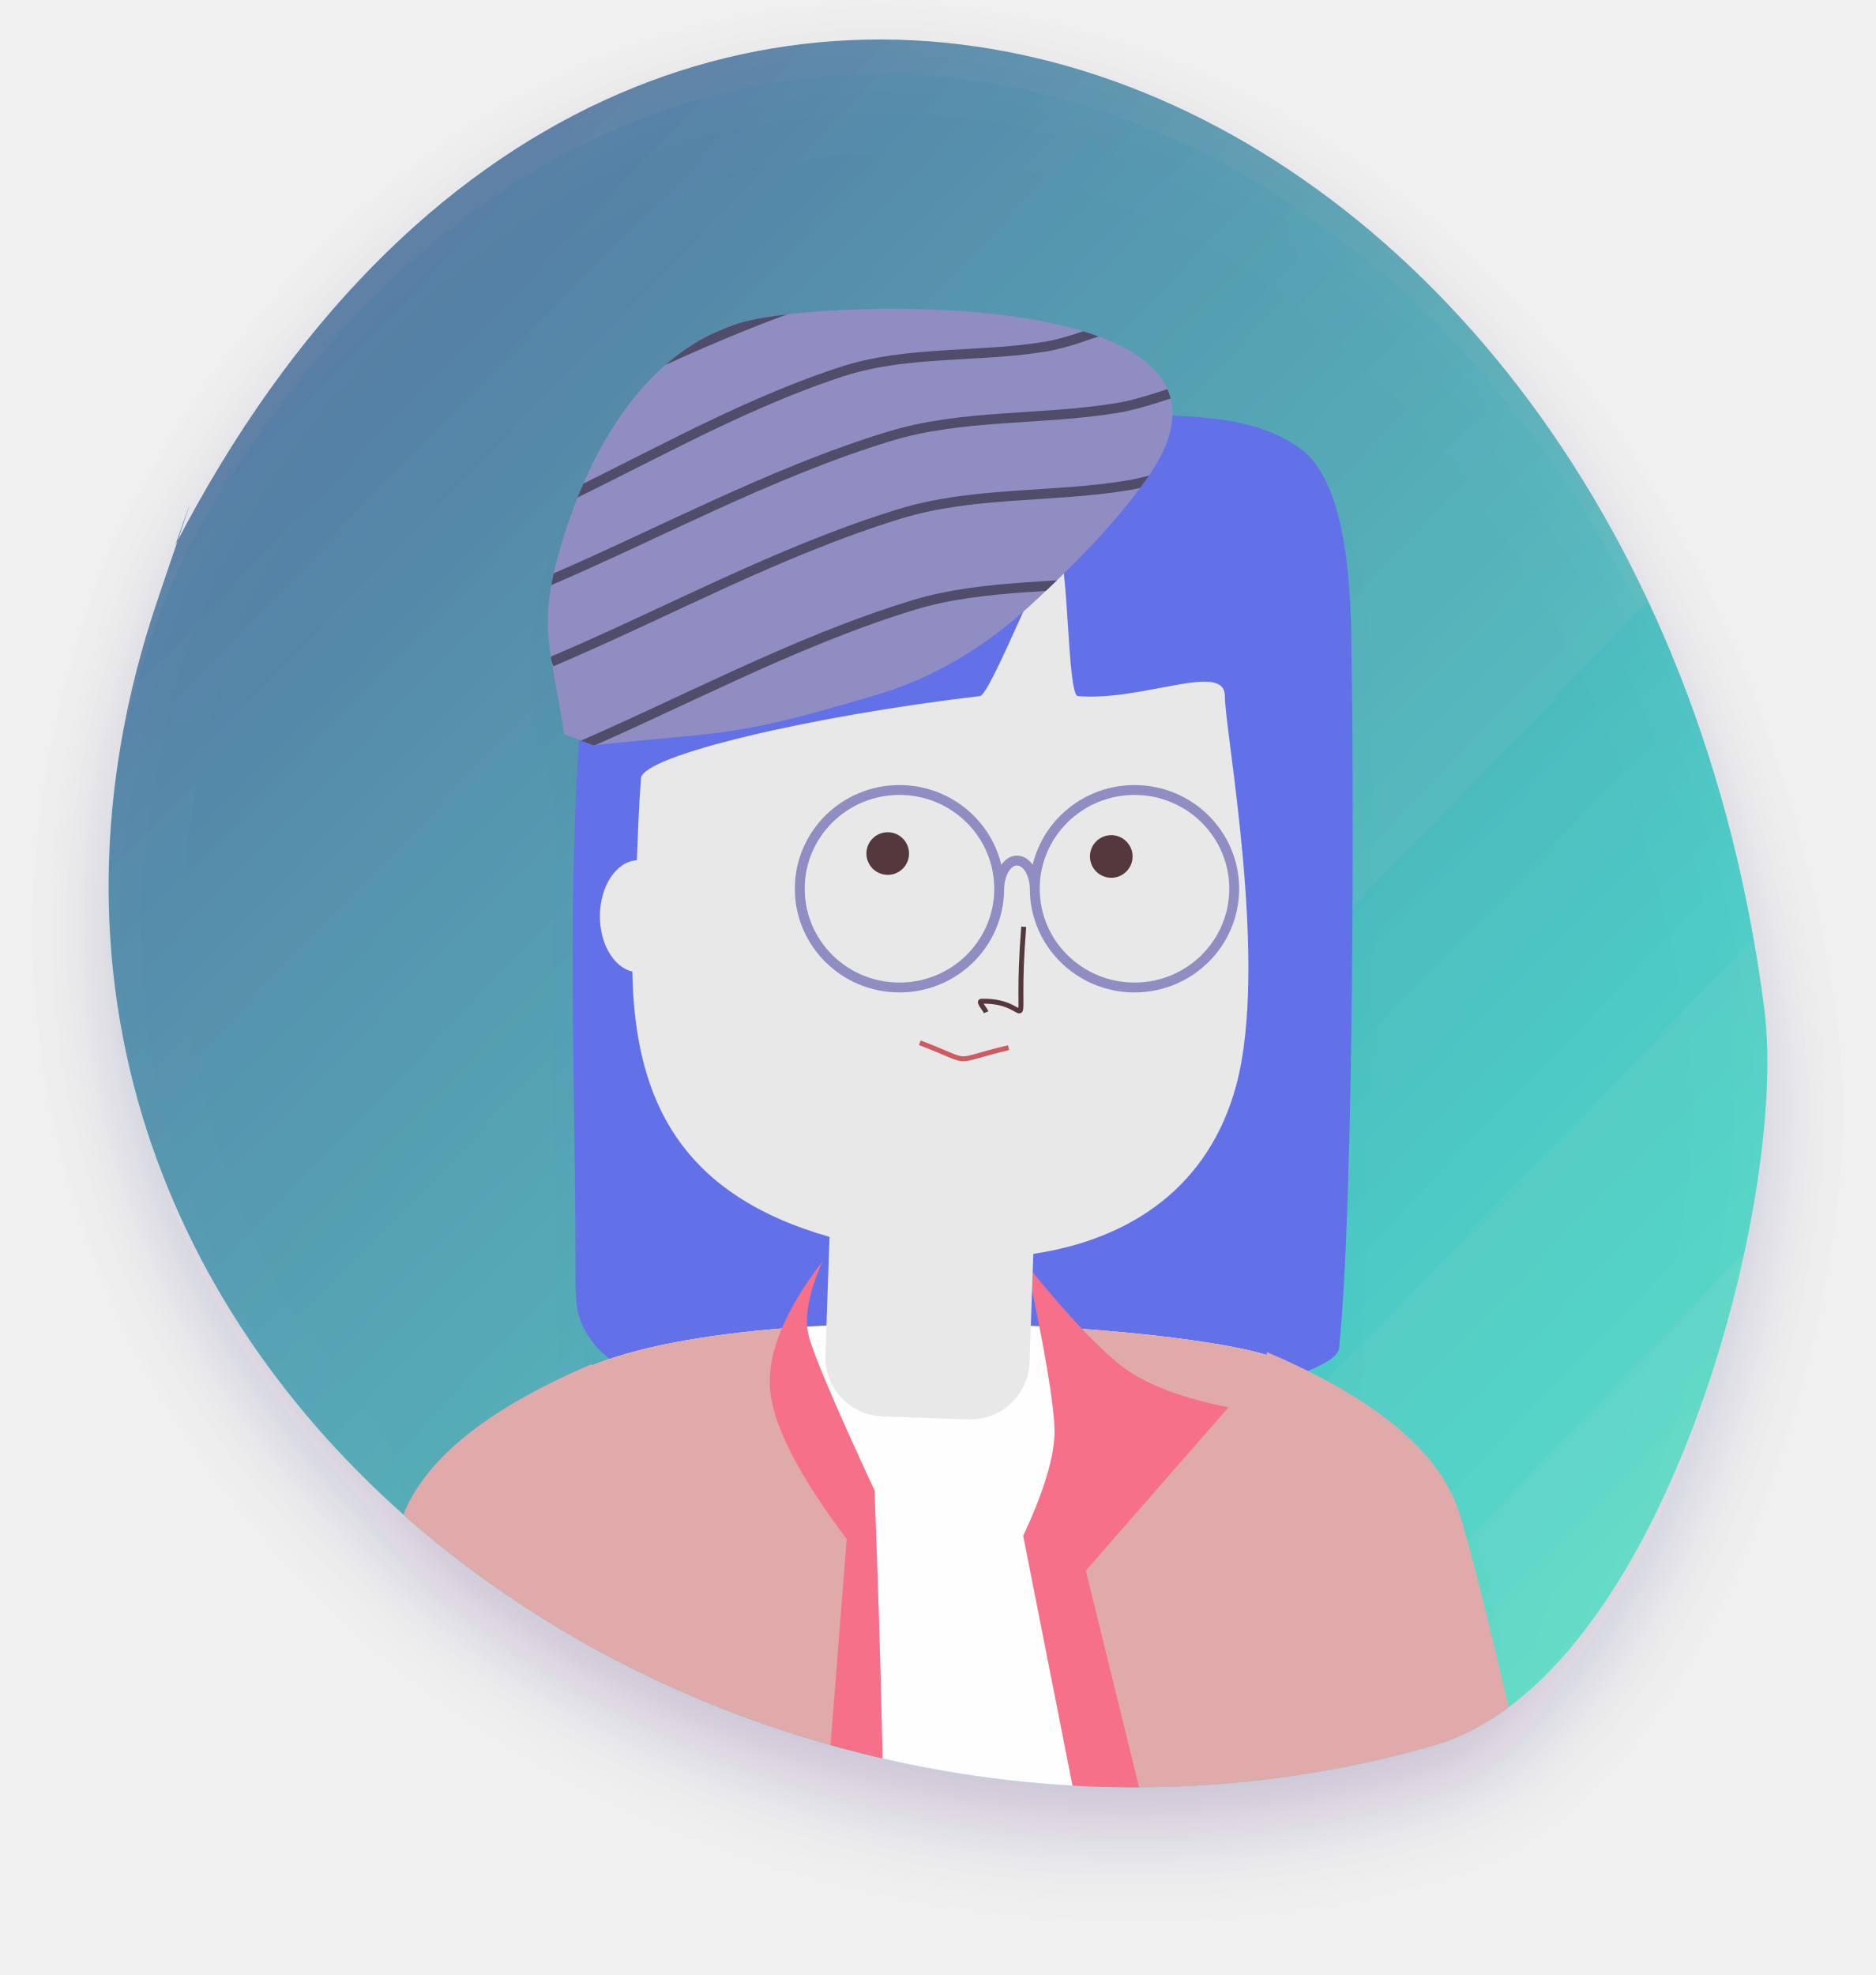
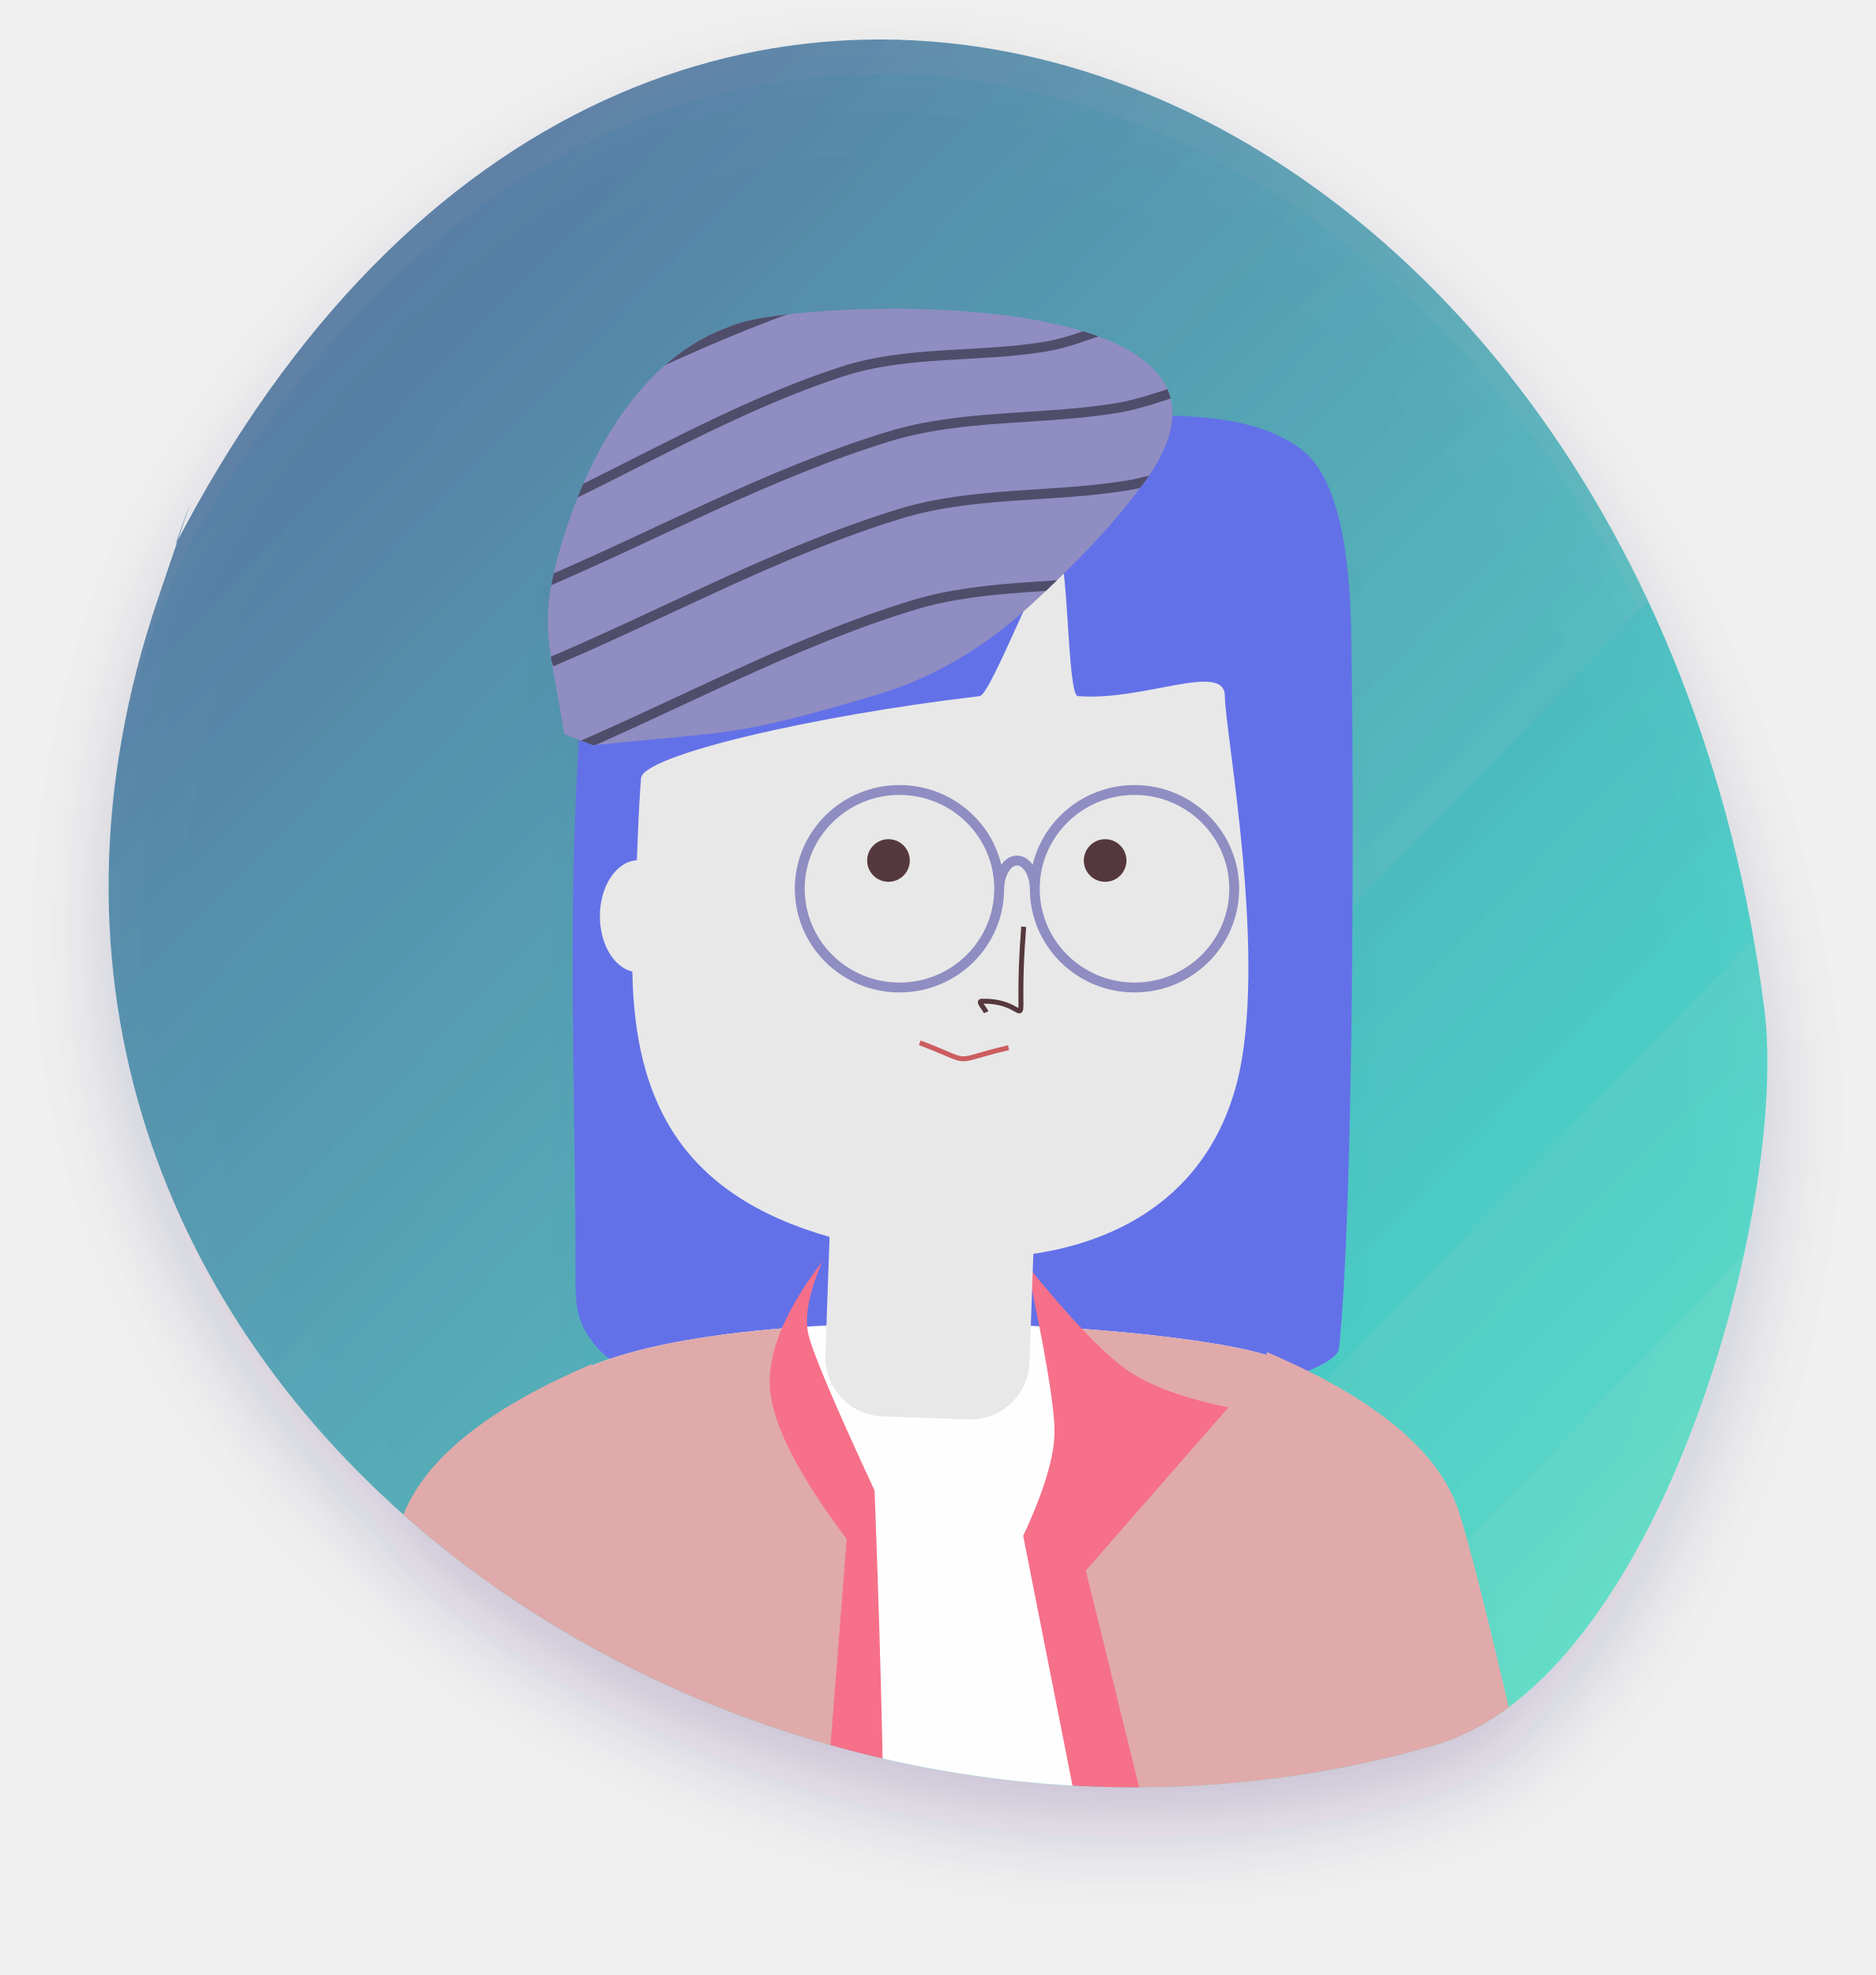
<svg xmlns="http://www.w3.org/2000/svg" xmlns:xlink="http://www.w3.org/1999/xlink" viewBox="0 0 190 200">
  <style type="text/css">
    @keyframes blink {
      0% {
        transform: scaleX(1) scaleY(1);
      }
      1% {
        transform: scaleX(1) scaleY(0);
      }
      10% {
        transform: scaleX(1) scaleY(1);
      }
      100% {
        transform: scaleX(1) scaleY(1);
      }
    }

    .eye {
      animation: blink 5s ease infinite;
    }
  </style>
  <defs>
    <filter x="-13.1%" y="-7.9%" width="126.2%" height="124.9%" filterUnits="objectBoundingBox" id="filter-1">
      <feOffset dy="4" in="SourceAlpha" result="shadowOffsetOuter1" />
      <feGaussianBlur stdDeviation="4" in="shadowOffsetOuter1" result="shadowBlurOuter1" />
      <feColorMatrix values="0 0 0 0 0.047 0 0 0 0 0 0 0 0 0 0.2 0 0 0 0.1 0" in="shadowBlurOuter1" result="shadowMatrixOuter1" />
      <feMerge>
        <feMergeNode in="shadowMatrixOuter1" />
        <feMergeNode in="SourceGraphic" />
      </feMerge>
    </filter>
    <linearGradient x1="0%" y1="0%" y2="100%" id="linearGradient-2">
      <stop stop-color="#162B74" offset="0%" />
      <stop stop-color="#04BCB3" offset="73.779%" />
      <stop stop-color="#3AE4B6" offset="100%" />
    </linearGradient>
    <path d="M5.003 56.622c-26.33 77.394 56.346 137.08 129.18 116.155 23.114-6.64 36.005-55.05 33.511-74.567C155.174.234 54.107-40.229 6.75 51.208c2.349-6.718 1.766-4.913-1.747 5.414z" id="path-3" />
    <filter x="-8.3%" y="-5.6%" width="116.7%" height="115.8%" filterUnits="objectBoundingBox" id="filter-5">
      <feOffset dy="4" in="SourceAlpha" result="shadowOffsetOuter1" />
      <feGaussianBlur stdDeviation="4" in="shadowOffsetOuter1" result="shadowBlurOuter1" />
      <feComposite in="shadowBlurOuter1" in2="SourceAlpha" operator="out" result="shadowBlurOuter1" />
      <feColorMatrix values="0 0 0 0 0.047 0 0 0 0 0 0 0 0 0 0.2 0 0 0 0.1 0" in="shadowBlurOuter1" />
    </filter>
    <path d="M2.988 40.482c14.436.537 14.228 1.174 29.02-1.033 6.129-.915 11.71-3.3 16.876-6.871 4.71-3.257 9.342-6.746 13.31-10.908C79.019 4.025 32.66-1.047 23.932.172 13.736 1.596 6.744 10.906 2.616 19.942-.983 27.823.142 30.005.251 38.964l2.737 1.52z" id="path-6" />
  </defs>
  <g id="Assets" fill="none" fill-rule="evenodd">
    <g id="avatars_heads" transform="translate(-234 -46)">
      <g id="charachter" filter="url(#filter-1)" transform="translate(245 50)">
        <mask id="mask-4" fill="#fff">
          <use xlink:href="#path-3" />
        </mask>
        <g id="Mask">
          <use fill="#000" filter="url(#filter-5)" xlink:href="#path-3" />
          <use fill-opacity=".66" fill="url(#linearGradient-2)" xlink:href="#path-3" />
        </g>
        <g id="avatar_1" mask="url(#mask-4)">
          <g transform="translate(-77 22)">
            <path d="M125.98 32.147c2.28-13.495 10.225-15.386 23.962-15.822 10.389-.33 20.786-.374 31.18-.285 5.274.045 12.178.006 16.733 3.508 5.299 4.074 4.956 17.627 5.036 21.82.2 10.496.294 54.072-1.273 69.186-.144 1.387-4.491 2.8-4.942 2.925-6.805 1.874-8.664 2.033-15.664 2.24-20.2.602-22.526.273-45.859-1.344-3.125-.217-7.105-1.84-9.026-4.331-1.755-2.276-1.844-3.796-1.84-6.855.035-24.844-1.71-51.045 3.015-75.802" id="hair" fill="#6471E8" />
            <g id="upper" transform="rotate(15 9.266 437.787)">
              <g id="top" transform="rotate(-15 350.79 45.949)">
                <path d="M106.67 10.427c4.98 4.209 12.74 81.044 16.052 134.828.72 11.69-8.173 21.75-19.863 22.47-.68.042-1.36.051-2.04.027l-65.652-2.282c-8.83-.307-15.741-7.715-15.434-16.546a16 16 0 0 1 .118-1.463c5.7-44.811 8.497-68.436 8.39-70.874-.165-3.782-4.28-57.364 3.598-63.643 13.294-10.593 70.263-6.377 74.831-2.517z" id="shirt" fill="#FEFEFE" />
                <path d="M106.67 10.427c4.98 4.209 4.603 60.378 7.915 114.162a2.763 2.763 0 0 1-5.422.903c-15.758-57.257-24.237-89.8-25.438-97.626-.521-3.39 1.126-9.635 1.18-11.146.203-5.812-4.127-10.218-1.18-10.035 11.74.73 21.194 2.263 22.945 3.742z" id="Rectangle-5" fill="#E0AAAA" />
                <path d="M80.21.36c4.36 5.372 7.706 8.886 10.037 10.542 2.33 1.656 5.797 2.945 10.397 3.868L86.194 31.3 123.2 181.816l-9.882 15.494L79.85 27.782c2.115-4.532 3.173-8.049 3.173-10.55 0-2.5-.938-8.125-2.813-16.872z" id="Path-30" fill="#F67089" />
                <path d="M19.792 147.96H3.179c-1.137-19.154-2.033-30.558-2.688-34.213-.655-3.655-.655-9.447 0-17.375 8.881-40.698 14.325-64.044 16.333-70.037 2.007-5.993 8.451-11.307 19.332-15.942l-.002.147c5.126-2.087 12.564-3.292 20.715-3.868 2.151-.152 2.155 10.706 3.571 13.104 5.207 8.816 2.426 57.577-8.344 146.283-2.35 5.158-3.995 8.605-4.935 10.34-1.042 1.923-3.51 3.329-7.407 4.217l-21.766-12.16.52-4.736a2.862 2.862 0 0 1-.5-1.725c.624-4.904 1.219-9.58 1.784-14.035z" id="Combined-Shape" fill="#E0AAAA" />
                <path d="M59.506 0c-1.35 3.129-1.82 5.588-1.411 7.38.408 1.79 2.642 7.061 6.701 15.812 1.388 36.153 1.388 62.858 0 80.118-1.387 17.259-5.737 44.667-13.05 82.225l-11.992-4.919c3.896-.888 6.365-2.294 7.407-4.217 1.042-1.923 2.57-7.897 4.585-17.92L61.975 28.11c-4.855-6.451-7.442-11.488-7.76-15.11C53.897 9.38 55.661 5.047 59.505 0z" id="Path-31" fill="#F67089" />
                <path d="M104.512 9.169c10.92 4.652 17.389 9.985 19.403 16 2.015 6.016 7.48 29.447 16.393 70.295.657 7.958.657 13.77 0 17.44-.657 3.668-1.379 18.14-2.165 43.416h-30.58L104.512 9.17z" id="Path-16" fill="#E0AAAA" />
              </g>
              <g id="body_change_colour" transform="translate(25.95 .93)" fill="#E8E8E8">
                <path d="M5.407 52.648c-1.91.07-3.893-1.828-4.626-4.562-.79-2.953.17-5.79 2.148-6.444-.573-2.531-1.198-5.225-1.743-8.127-.432-2.296 15.26-10.665 30.995-16.92C33.228 16.179 34.818.586 35.861.19c1.126-.427 4.807 14.03 5.908 13.834 6.476-1.154 13.463-7.28 14.38-3.854.918 3.425 11.315 24.935 11.315 37.738 0 10.702-6.33 17.888-15.432 21.84l2.47 10.703a6 6 0 0 1-4.496 7.196l-8.464 1.954a6 6 0 0 1-7.196-4.496L31.663 73.48a6.126 6.126 0 0 1-.011-.047C16.32 73.175 9.098 65.546 5.407 52.648z" id="head" />
              </g>
              <g id="face" transform="translate(51.087 27.608)">
                <path d="M17.381 11.326c2.314 12.538 3.345 6.778-2.172 8.389-.392.114.492.64.739.96" id="Path-2" stroke="#55383C" stroke-width=".5" />
                <path d="M19.068 23.551c-5.62 3.034-2.673 2.464-8.815 1.849" id="Path-3" stroke="#CC5C61" stroke-width=".5" />
-                 <g class="eyes" fill="#55383C">
-                   <ellipse class="eye" cx="24.104" cy="2.157" rx="2.159" ry="2.157" />
-                   <ellipse class="eye" cx="2.159" cy="7.731" rx="2.159" ry="2.157" />
+                 <g class="eyes" fill="#55383C" transform="rotate(-15)">
+                   <ellipse class="eye" cx="22.104" cy="8.731" rx="2.159" ry="2.157" />
+                   <ellipse class="eye" cx="0.159" cy="8.731" rx="2.159" ry="2.157" />
                </g>
              </g>
            </g>
            <path d="M157.098 74C151.521 74 147 69.523 147 64s4.521-10 10.098-10c5.578 0 10.099 4.477 10.099 10s-4.521 10-10.099 10zm10.1-10c.028-1.586.824-2.857 1.802-2.857.978 0 1.774 1.271 1.802 2.857m10.1 10c-5.578 0-10.099-4.477-10.099-10s4.521-10 10.099-10C186.479 54 191 58.477 191 64s-4.521 10-10.098 10z" id="glasses" stroke="#8F8DC2" />
            <g id="hat" transform="rotate(-8 128.752 -835.04)">
              <mask id="mask-7" fill="#fff">
                <use xlink:href="#path-6" />
              </mask>
              <use id="Mask" fill="#8F8DC2" xlink:href="#path-6" />
              <path d="M0 16.449c11.079-3.308 21.864-7.913 33.237-9.925 6.836-1.21 13.874.546 20.81.363 2.43-.064 4.809-.735 7.214-1.103M0 23.612c12.352-3.308 24.377-7.913 37.057-9.925 7.622-1.209 15.47.547 23.201.363 2.71-.064 5.363-.735 8.044-1.103M0 31.524c12.352-3.308 24.377-7.912 37.057-9.924 7.622-1.21 15.47.546 23.201.363 2.71-.064 5.363-.736 8.044-1.103M0 40.875c12.352-3.308 24.377-7.912 37.057-9.924 7.622-1.21 15.47.546 23.201.363 2.71-.065 5.363-.736 8.044-1.103M-3.52 8.507C8.831 5.199 20.855.594 33.535-1.418c7.622-1.21 15.47.546 23.202.363 2.71-.064 5.362-.735 8.043-1.103" id="Path-7" stroke="#504D6B" mask="url(#mask-7)" />
            </g>
          </g>
        </g>
      </g>
    </g>
  </g>
</svg>
